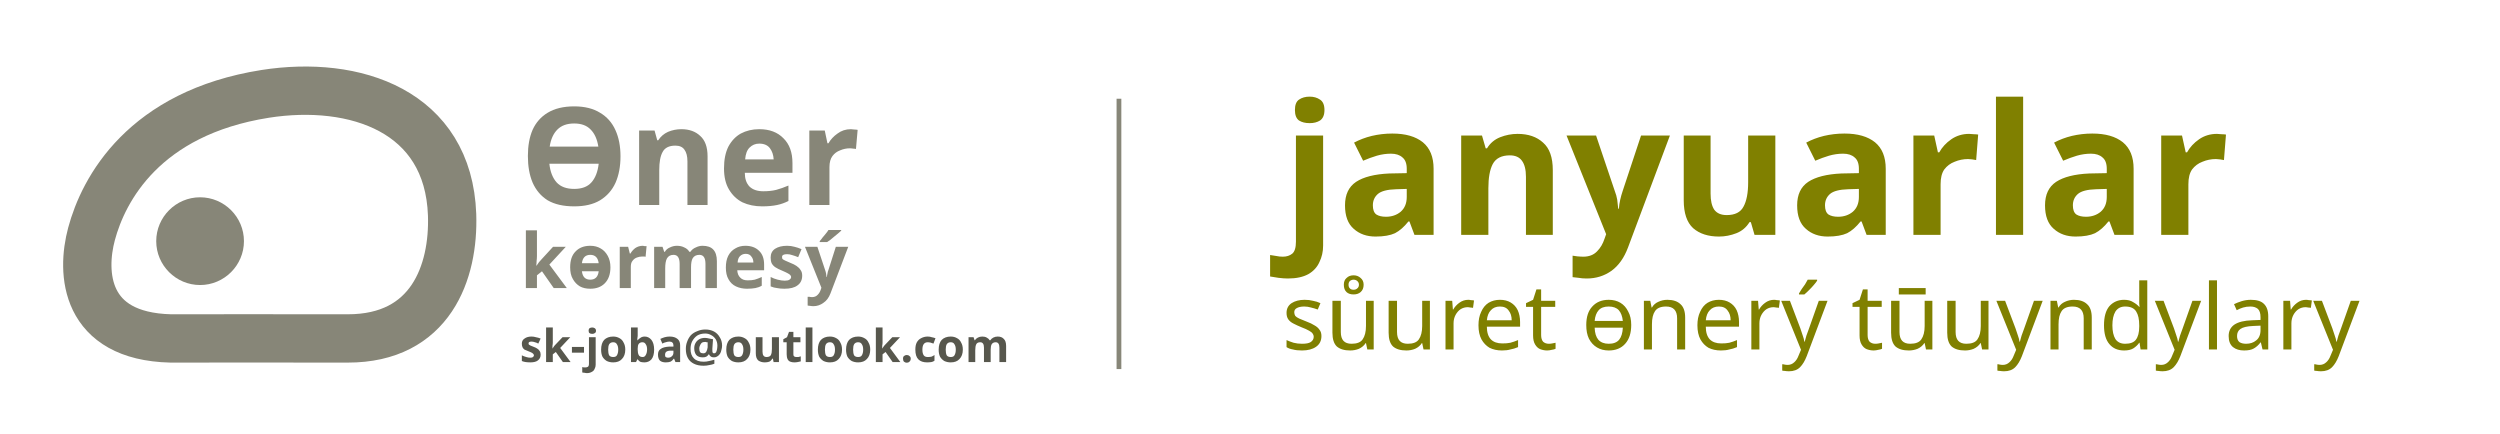
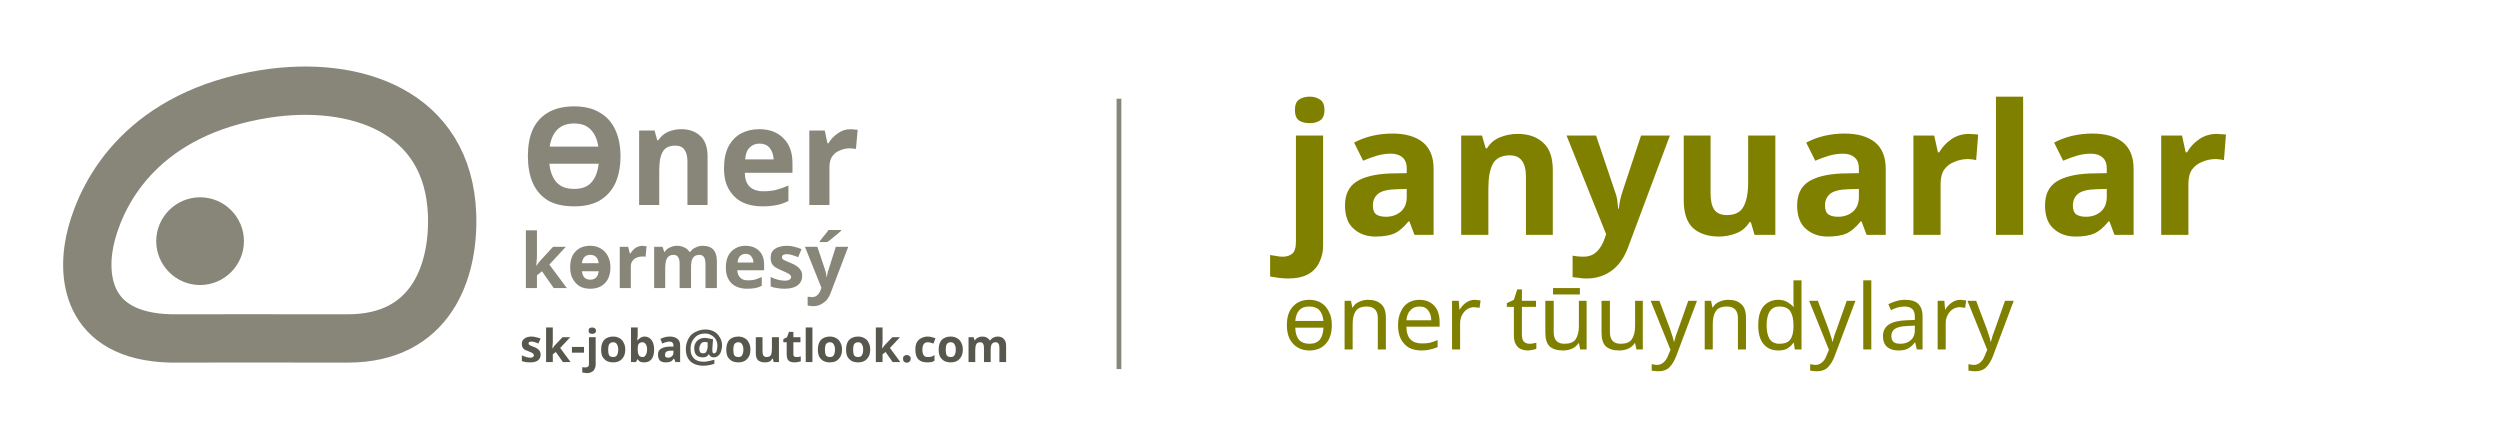
<svg xmlns="http://www.w3.org/2000/svg" width="440" height="76.358" viewBox="0 0 116.417 20.203" version="1.1" id="svg4436">
  <defs id="defs4433">
    <style type="text/css" id="style4624">
    .str0 {stroke:#6B470F;stroke-width:341.67;stroke-miterlimit:22.926}
    .fil0 {fill:none}
    .fil1 {fill:#6B470F}
   </style>
  </defs>
  <g id="layer1">
    <rect style="display:inline;fill:none;fill-opacity:1;stroke:none;stroke-width:1.487;stroke-miterlimit:4;stroke-dasharray:none;stroke-opacity:1" id="rect154481" width="121.444" height="20.203" x="0.234" y="0.234" />
    <path d="m 12.351,4.371 c -5.65,0.892 -7.533,4.441 -8.089,6.522 -0.486,1.804 -0.347,4.768 3.687,4.867 1.309,0 5.115,-0.008 8.237,0 3.876,0.008 4.956,-3.093 4.867,-5.759 -0.17,-4.842 -4.527,-6.283 -8.703,-5.63 z" style="display:inline;fill:none;stroke:#878678;stroke-width:2.25;stroke-linecap:butt;stroke-linejoin:miter;stroke-dasharray:none;stroke-opacity:1" id="path982-7" />
    <path d="m 7.275,11.23 c 0,-1.124 0.918,-2.043 2.042,-2.043 1.124,0 2.043,0.918 2.043,2.043 0,1.124 -0.918,2.043 -2.043,2.043 -1.124,0 -2.042,-0.918 -2.042,-2.043 z" style="display:inline;fill:#878678;fill-opacity:1;fill-rule:evenodd;stroke-width:1.058" id="path984-5" />
    <text xml:space="preserve" style="font-style:normal;font-variant:normal;font-weight:normal;font-stretch:normal;font-size:12.7px;line-height:0;font-family:sans-serif;-inkscape-font-specification:sans-serif;display:inline;fill:#878678;fill-opacity:1;stroke:none;stroke-width:1.058;stroke-miterlimit:4;stroke-dasharray:none" x="24.207" y="9.544" id="text2286">
      <tspan style="font-style:normal;font-variant:normal;font-weight:bold;font-stretch:normal;font-size:6.35px;line-height:0.7;font-family:sans-serif;-inkscape-font-specification:'sans-serif Bold';fill:#878678;fill-opacity:1;stroke-width:1.058;stroke-miterlimit:4;stroke-dasharray:none" id="tspan56229" x="24.207" y="9.544">Өner</tspan>
      <tspan style="font-style:normal;font-variant:normal;font-weight:bold;font-stretch:normal;font-size:3.528px;line-height:0.6;font-family:sans-serif;-inkscape-font-specification:'sans-serif Bold';fill:#878678;fill-opacity:1;stroke-width:1.058;stroke-miterlimit:4;stroke-dasharray:none" id="tspan28353" x="24.207" y="13.416">kөrmesý</tspan>
      <tspan x="24.207" y="16.857" style="font-style:normal;font-variant:normal;font-weight:bold;font-stretch:normal;font-size:2.117px;line-height:0.3;font-family:sans-serif;-inkscape-font-specification:'sans-serif Bold';opacity:0.216;fill:#57574d;fill-opacity:1;stroke-width:1.058;stroke-miterlimit:4;stroke-dasharray:none" id="tspan2257">sk-joba@outlook.com</tspan>
    </text>
    <g id="Layer1063-5" transform="matrix(0.2645833,0,0,0.2645833,29.53372,-60.20745)">
      <path d="m 95.111,341.114 v 9.6 h 9.6 v -9.6 z" style="fill:#6b470f;fill-rule:evenodd;stroke:#ffcb00;stroke-width:0.567;stroke-linecap:butt;stroke-linejoin:miter;stroke-dasharray:none" id="path1115-0" />
      <path d="m 95.111,328.514 v 9.6 h 9.6 v -9.6 z" style="fill:#c6b93a;fill-rule:evenodd;stroke:#ffec00;stroke-width:0.567;stroke-linecap:butt;stroke-linejoin:miter;stroke-dasharray:none" id="path1117-8" />
      <path d="m 95.111,365.998 v 9.6 h 9.6 v -9.6 z" style="fill:#b1ad81;fill-rule:evenodd;stroke:#ffcb00;stroke-width:0.567;stroke-linecap:butt;stroke-linejoin:miter;stroke-dasharray:none" id="path1119-0" />
      <path d="m 95.111,353.665 v 9.6 h 9.6 v -9.6 z" style="fill:#878678;fill-rule:evenodd;stroke:#ffcb00;stroke-width:0.567;stroke-linecap:butt;stroke-linejoin:miter;stroke-dasharray:none" id="path1121-4" />
      <path d="m 95.007,316.666 v 9.6 h 9.6 v -9.6 z" style="fill:#57574d;fill-rule:evenodd;stroke:#ffcb00;stroke-width:0.567;stroke-linecap:butt;stroke-linejoin:miter;stroke-dasharray:none" id="path1123-1" />
    </g>
    <text xml:space="preserve" style="font-style:normal;font-variant:normal;font-weight:normal;font-stretch:normal;font-size:12.7px;line-height:0.4;font-family:sans-serif;-inkscape-font-specification:sans-serif;display:inline;fill:#878678;fill-opacity:1;stroke:none;stroke-width:1.058;stroke-miterlimit:4;stroke-dasharray:none" x="59.693" y="10.939" id="text2286-8">
      <tspan id="tspan21764-5" x="59.693" y="10.939" style="font-style:normal;font-variant:normal;font-weight:bold;font-stretch:normal;font-size:8.467px;font-family:sans-serif;-inkscape-font-specification:'sans-serif Bold';fill:#808000;fill-opacity:1;stroke-width:1.058;stroke-miterlimit:4;stroke-dasharray:none">janyuarlar</tspan>
-       <tspan x="59.693" y="16.272" style="font-style:normal;font-variant:normal;font-weight:normal;font-stretch:normal;font-size:4.233px;font-family:sans-serif;-inkscape-font-specification:sans-serif;fill:#808000;fill-opacity:1;stroke-width:1.058;stroke-miterlimit:4;stroke-dasharray:none" id="tspan73232-0">sůuret өnerý tūuyndylary</tspan>
+       <tspan x="59.693" y="16.272" style="font-style:normal;font-variant:normal;font-weight:normal;font-stretch:normal;font-size:4.233px;font-family:sans-serif;-inkscape-font-specification:sans-serif;fill:#808000;fill-opacity:1;stroke-width:1.058;stroke-miterlimit:4;stroke-dasharray:none" id="tspan73232-0">өner tūuyndylary</tspan>
    </text>
    <path style="fill:none;stroke:#878678;stroke-width:0.222px;stroke-linecap:butt;stroke-linejoin:miter;stroke-opacity:1" d="m 52.106,4.597 c 0,12.459 0,12.589 0,12.589" id="path111900" />
  </g>
</svg>
